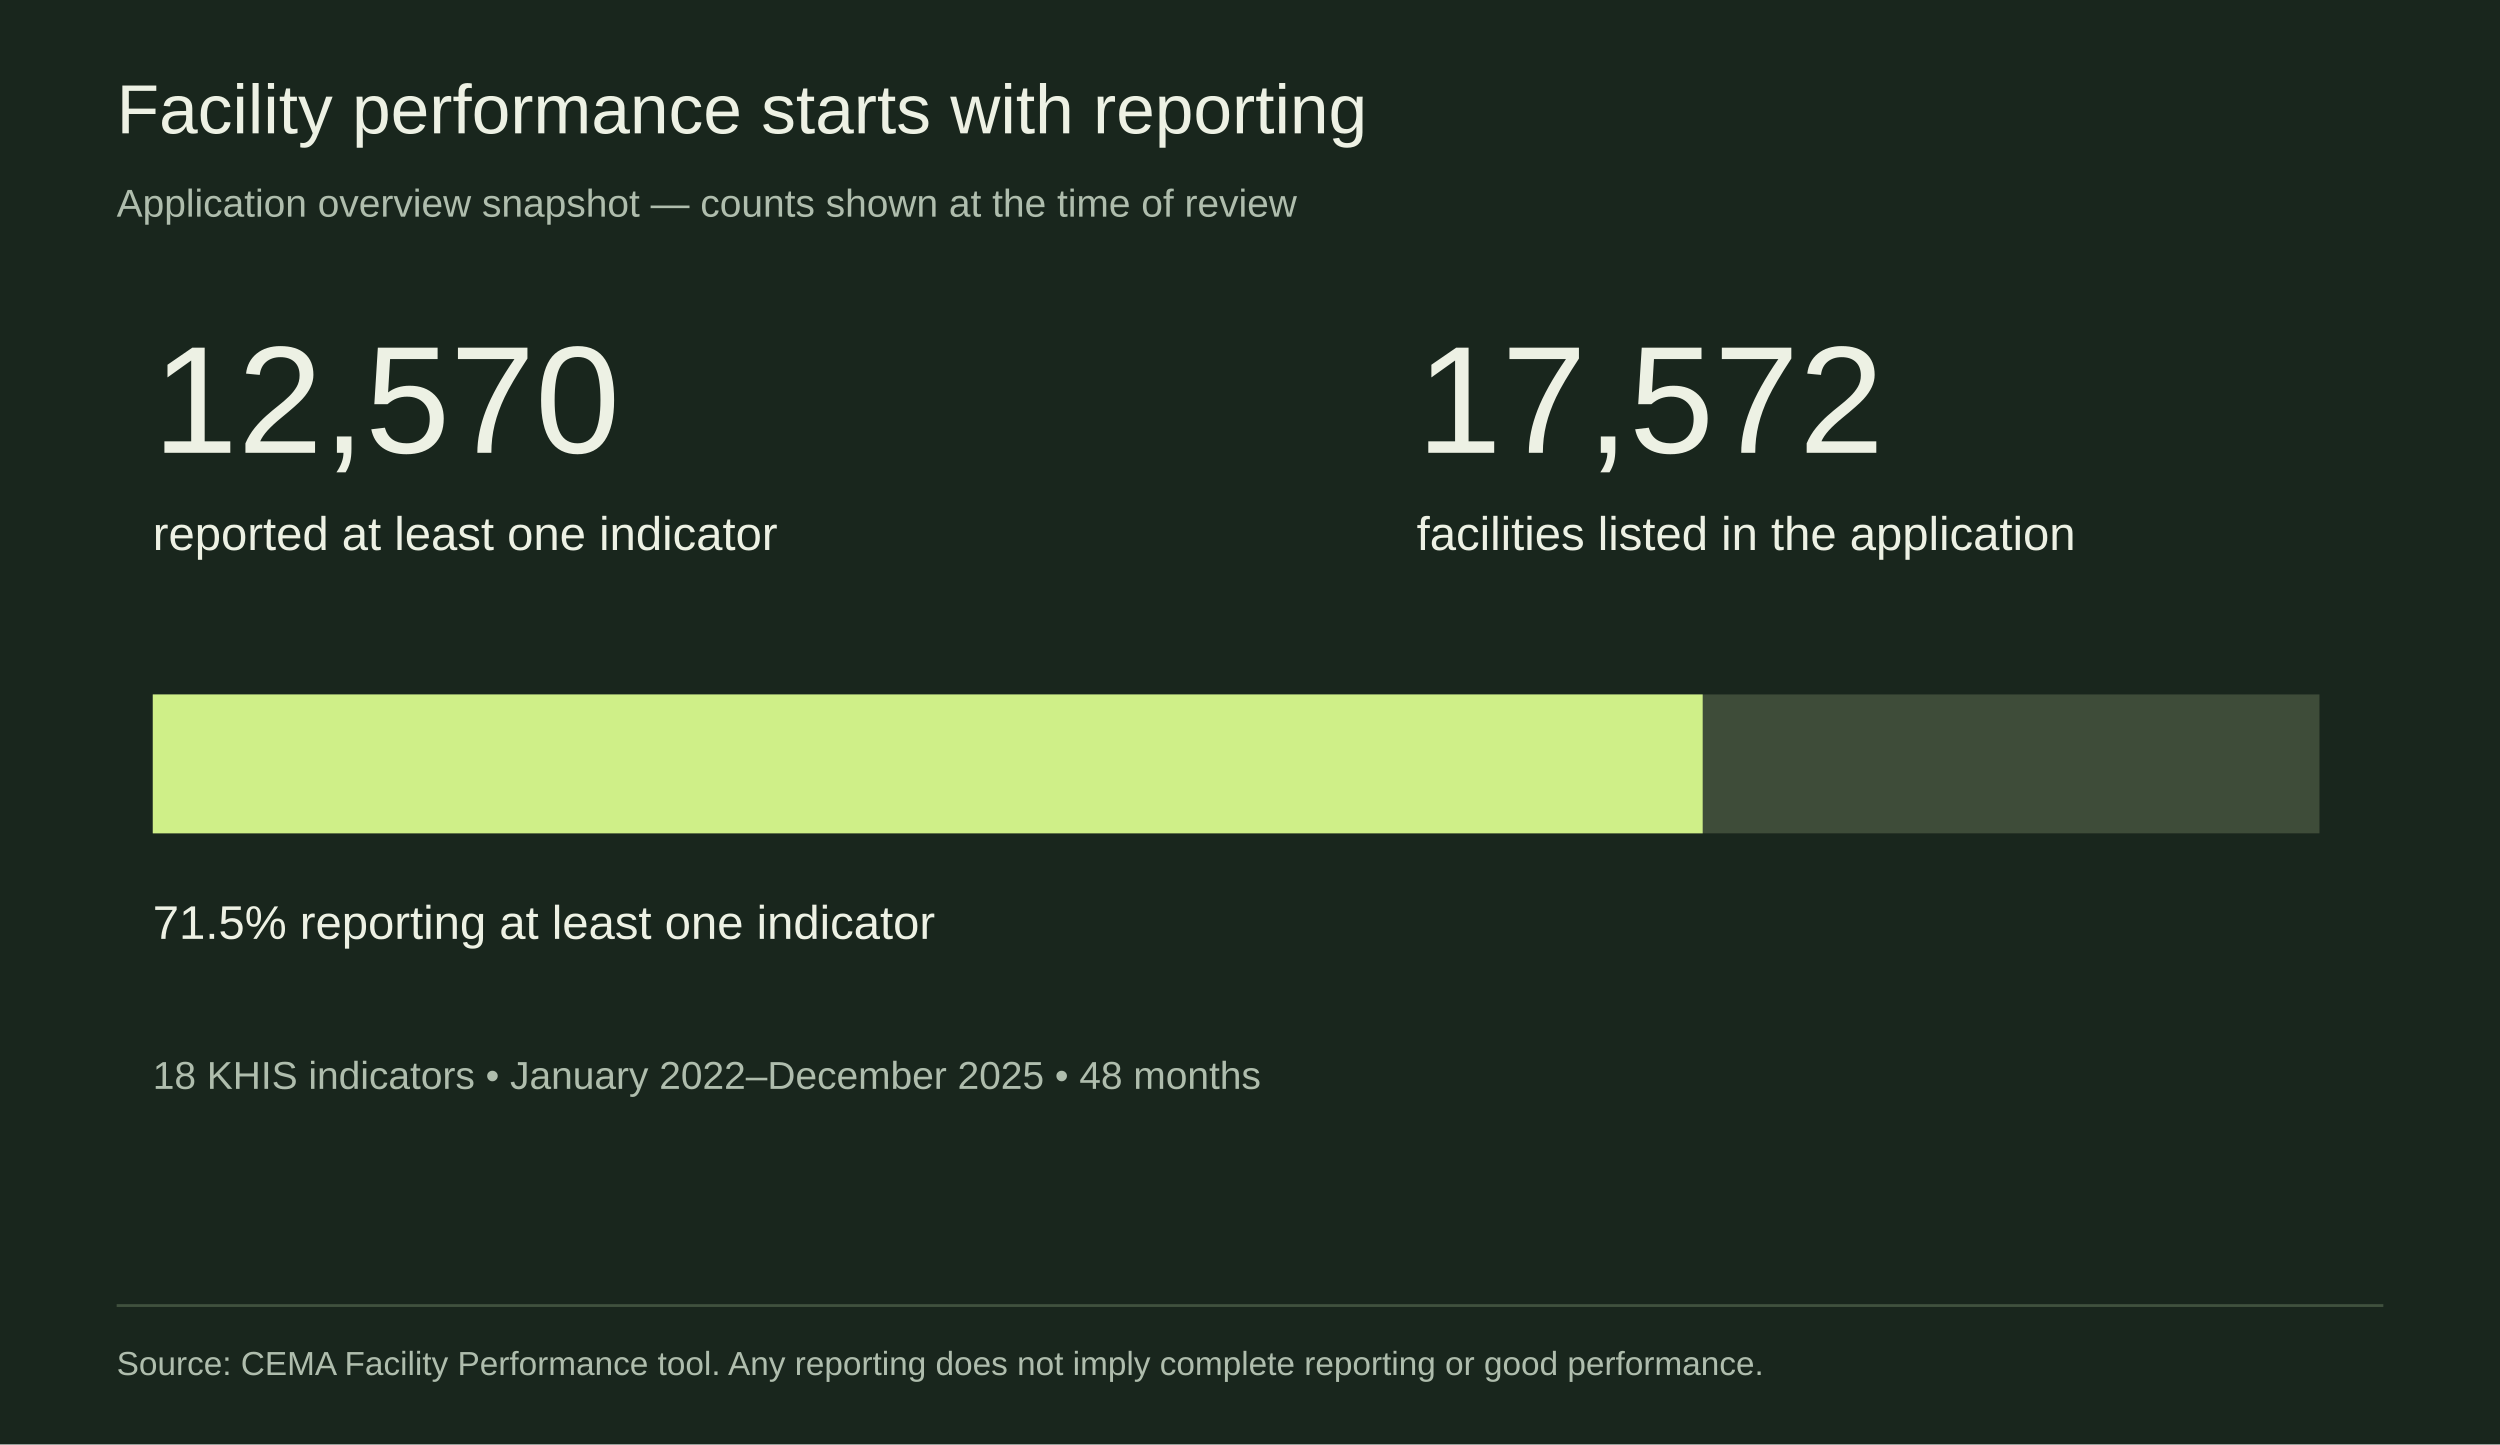
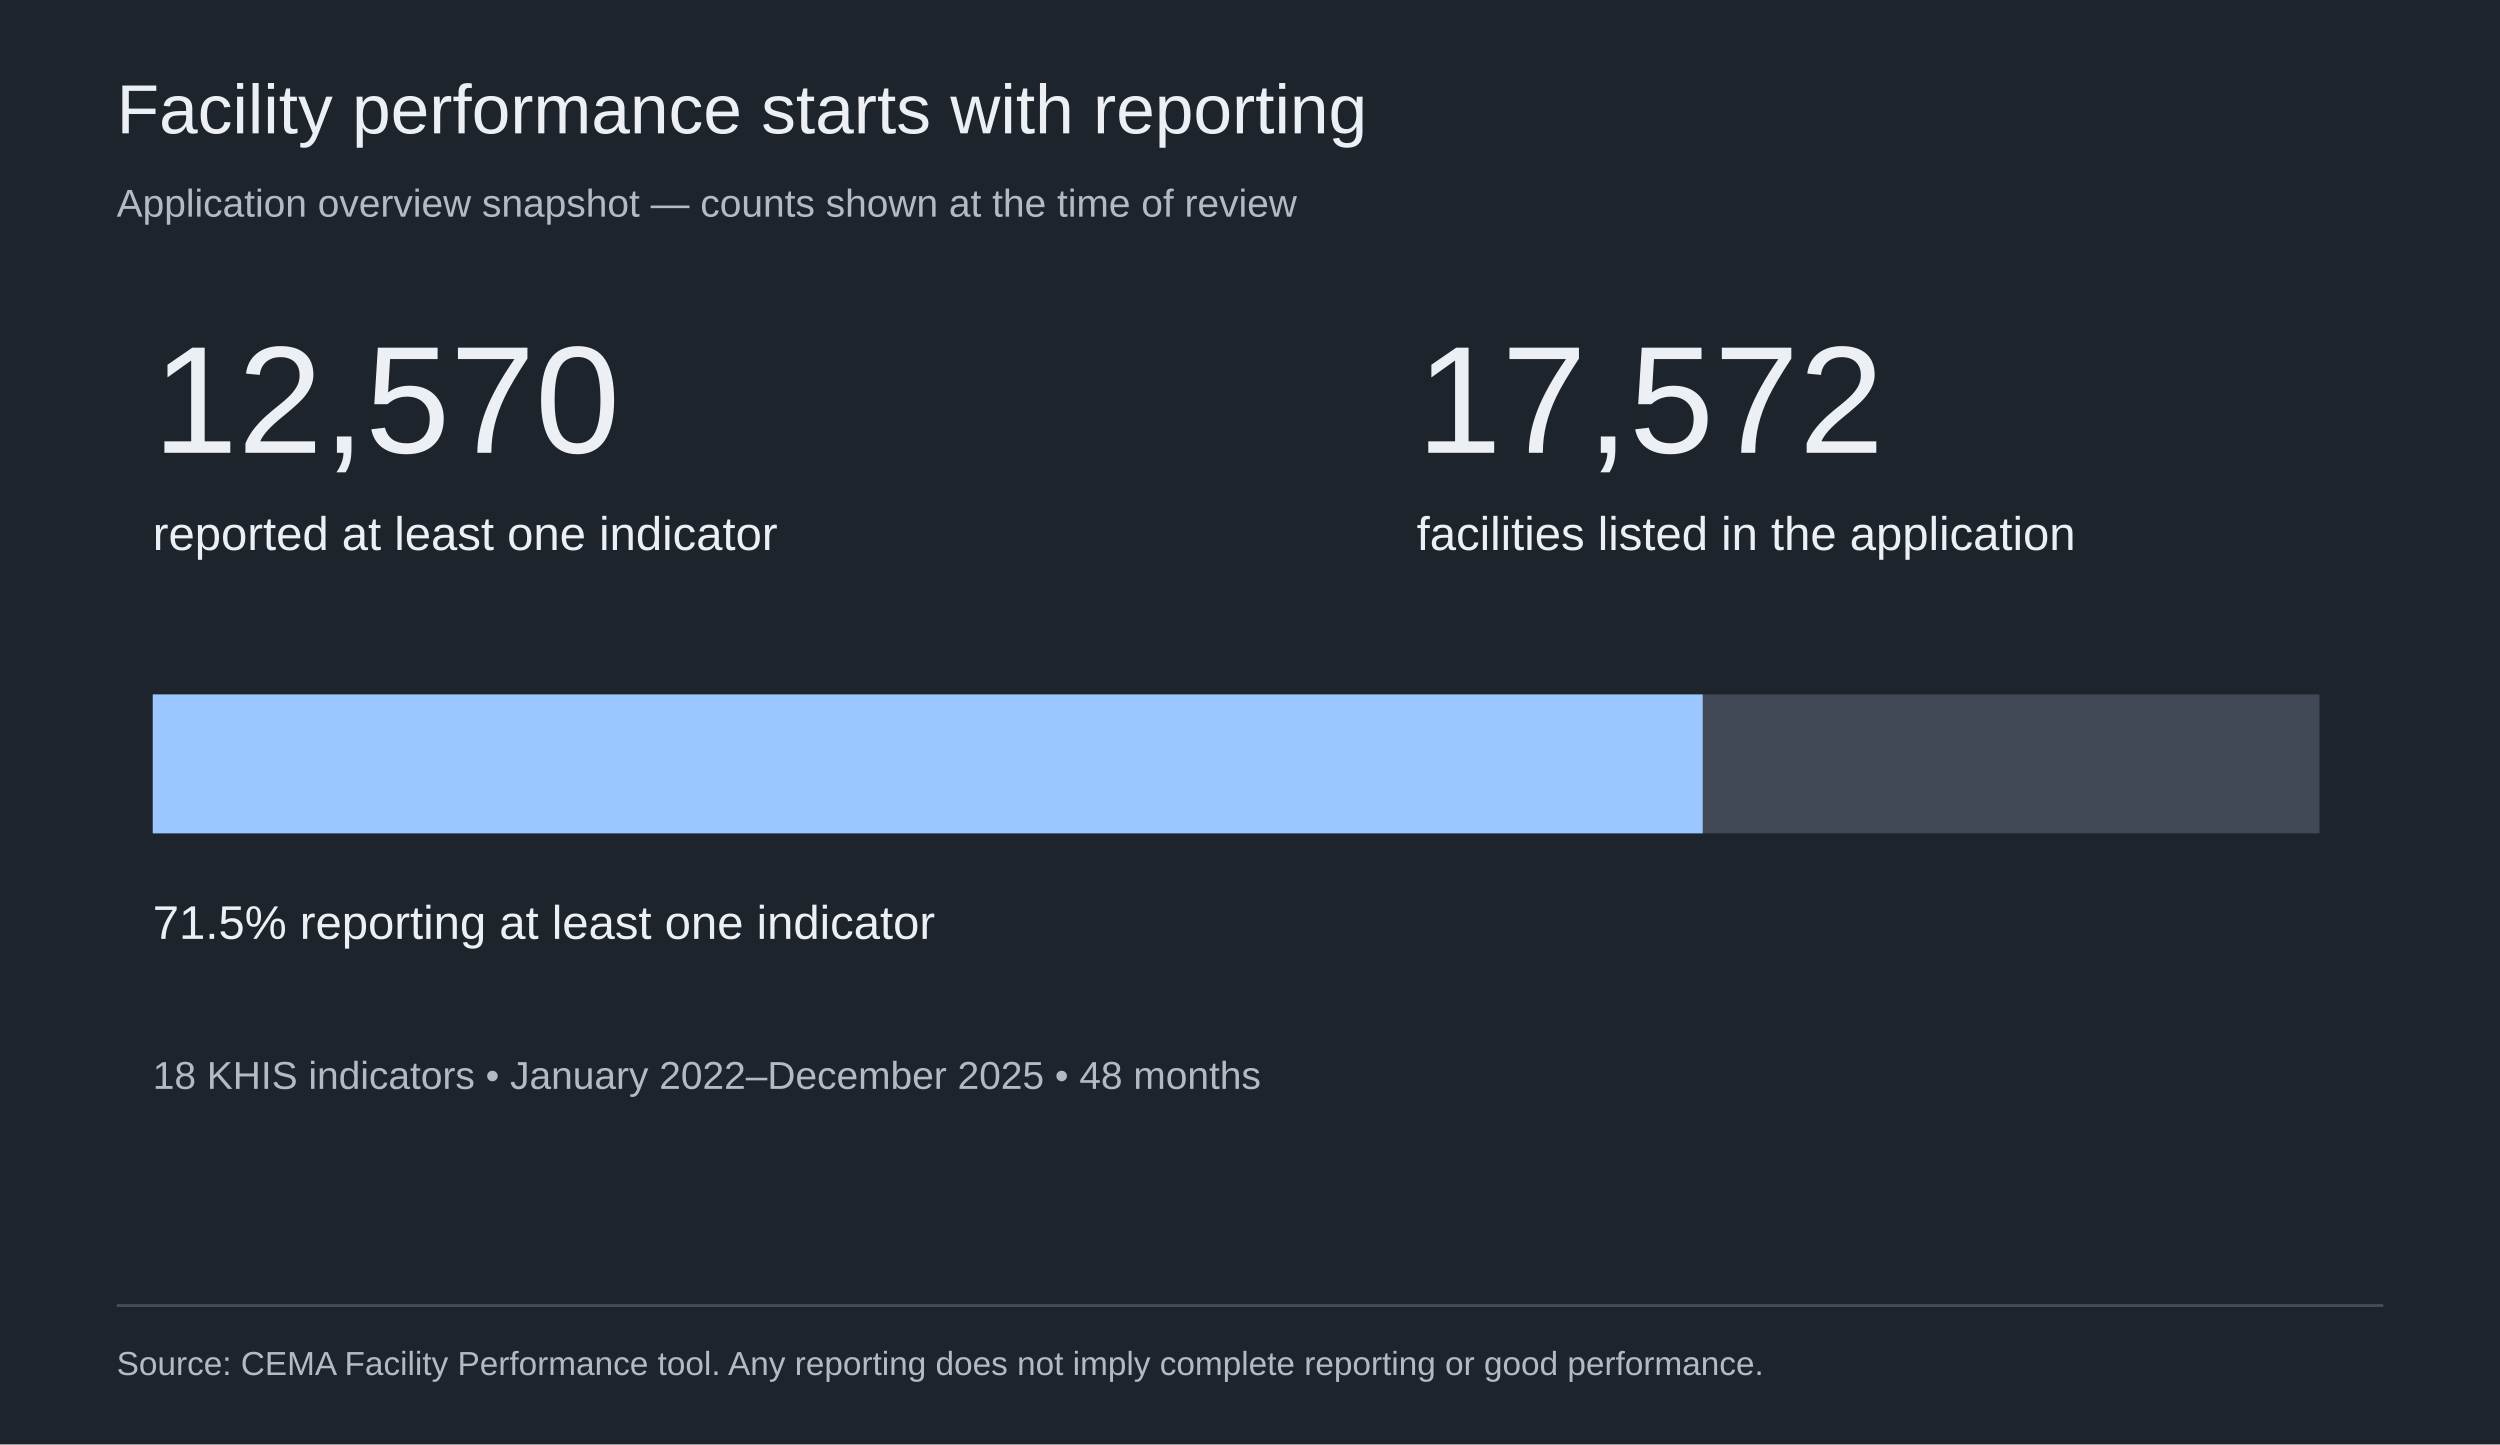
<svg xmlns="http://www.w3.org/2000/svg" viewBox="0 0 900 520" role="img">
-   <rect width="900" height="520" fill="#19261d" />
-   <style>text{font-family:Arial,sans-serif;fill:#edf1e4}.muted{fill:#afbdad;font-size:14px}.label{font-size:17px}.value{fill:#cfef88;font-size:22px}.small{fill:#afbdad;font-size:12px}</style>
+   <rect width="900" height="520" fill="#1d242c" />
+   <style>text{font-family:Arial,sans-serif;fill:#ecf0f5}.muted{fill:#b4bac2;font-size:14px}.label{font-size:17px}.value{fill:#9ac7ff;font-size:22px}.small{fill:#b4bac2;font-size:12px}</style>
  <text x="42" y="48" font-size="25">Facility performance starts with reporting</text>
  <text x="42" y="78" class="muted">Application overview snapshot — counts shown at the time of review</text>
  <text x="55" y="163" font-size="55">12,570</text>
  <text x="55" y="198" class="label">reported at least one indicator</text>
  <text x="510" y="163" font-size="55">17,572</text>
  <text x="510" y="198" class="label">facilities listed in the application</text>
-   <rect x="55" y="250" width="780" height="50" fill="#3e4c39" />
-   <rect x="55" y="250" width="557.967" height="50" fill="#cfef88" />
+   <rect x="55" y="250" width="780" height="50" fill="#404955" />
+   <rect x="55" y="250" width="557.967" height="50" fill="#9ac7ff" />
  <text x="55" y="338" class="label">71.5% reporting at least one indicator</text>
  <text x="55" y="392" class="muted">18 KHIS indicators • January 2022–December 2025 • 48 months</text>
-   <path d="M42 470H858" stroke="#40513e" />
+   <path d="M42 470H858" stroke="#454d5a" />
  <text x="42" y="495" class="small">Source: CEMA Facility Performance tool. Any reporting does not imply complete reporting or good performance.</text>
</svg>
